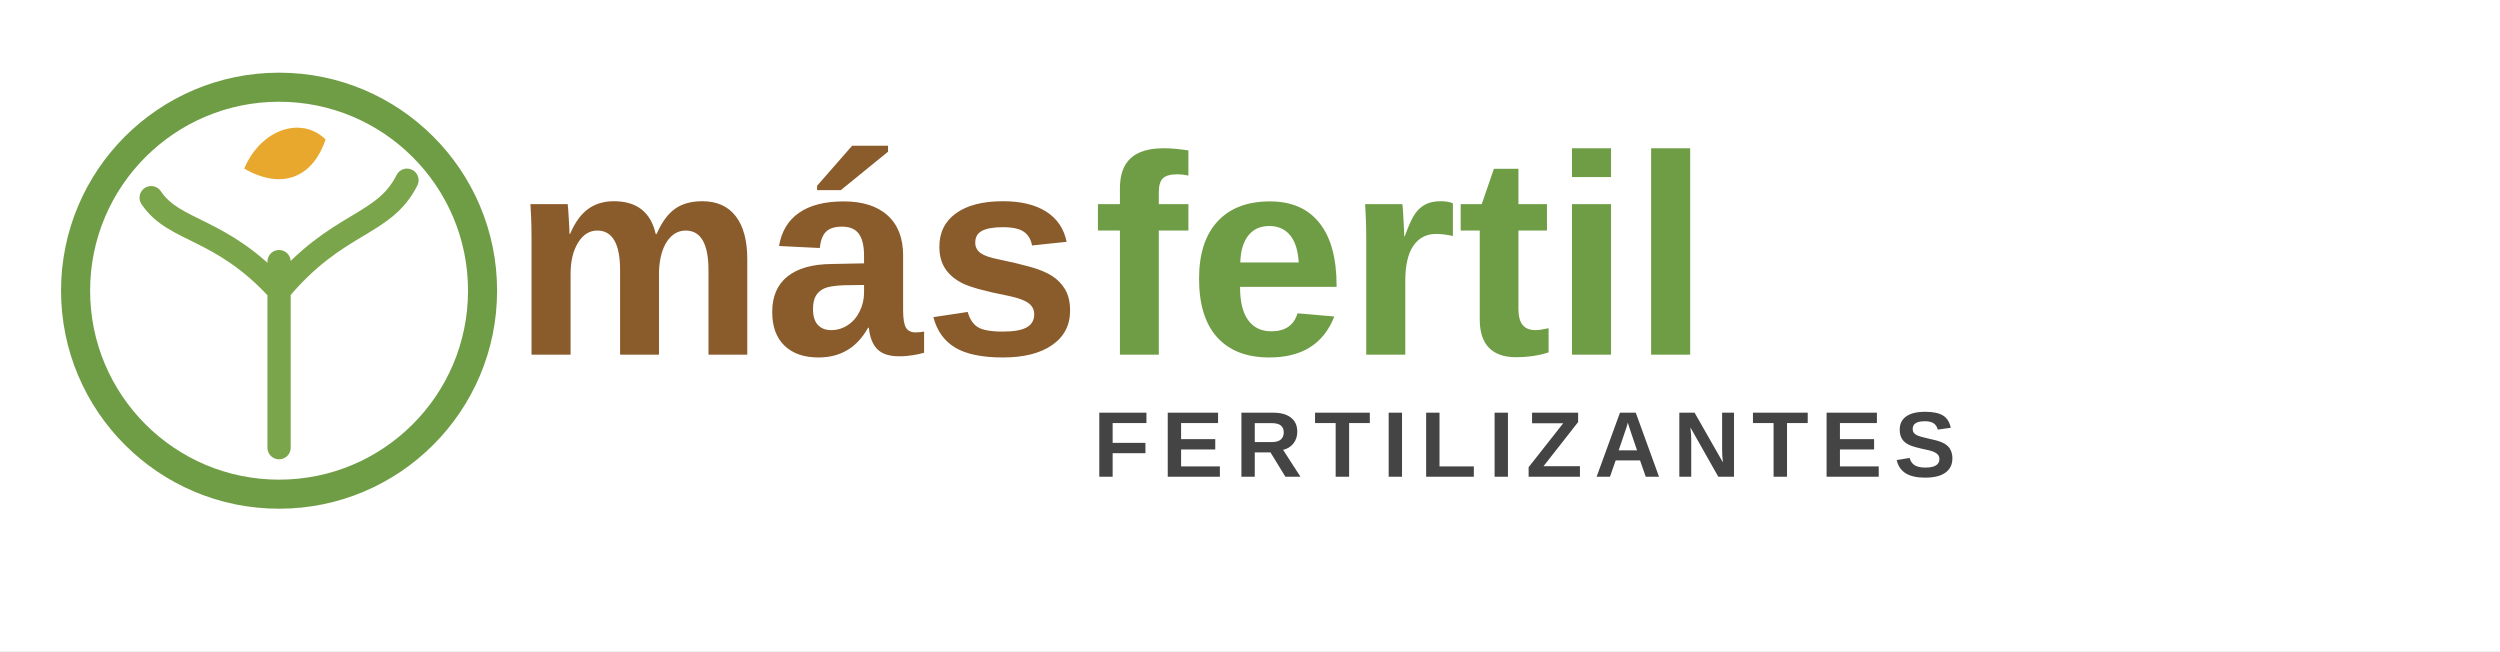
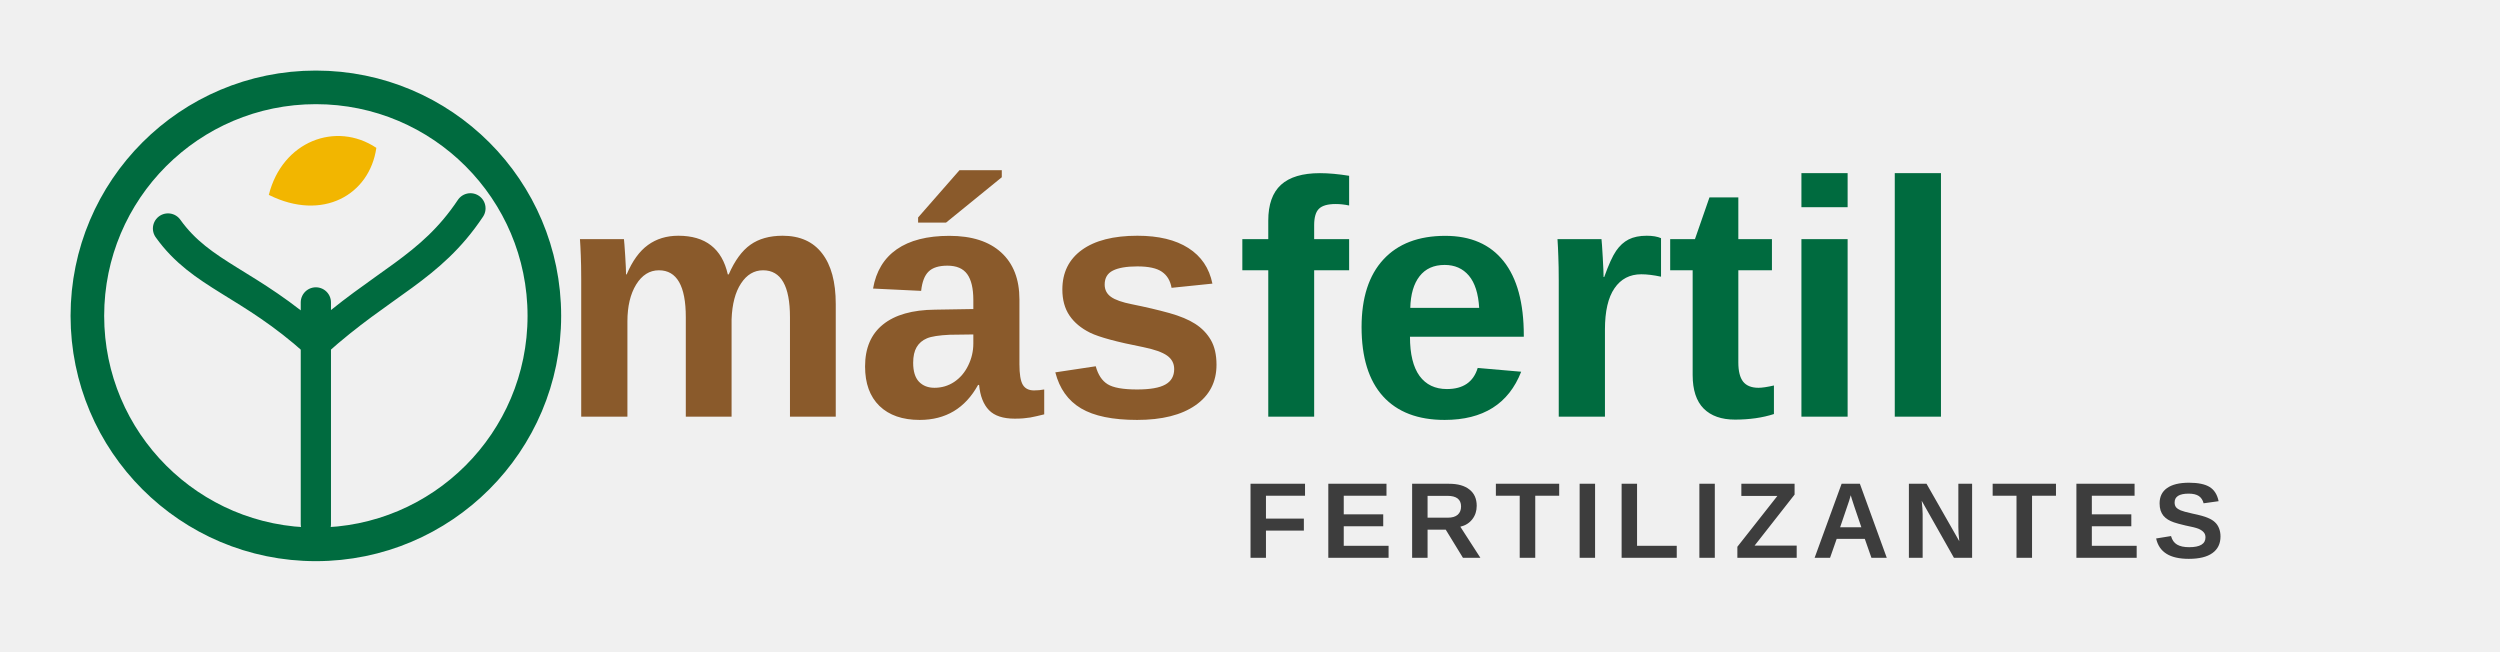
- <svg xmlns="http://www.w3.org/2000/svg" width="430" height="112" viewBox="0 0 430 112">
-   <rect width="430" height="112" fill="white" />
-   <circle cx="48" cy="50" r="35" fill="none" stroke="#6f9d45" stroke-width="5" />
-   <path d="M48 77V45M48 50C38 39 30 40 26 34M48 50C58 38 66 39 70 31" fill="none" stroke="#7aa54a" stroke-width="4" stroke-linecap="round" />
-   <path d="M42 29c3-7 10-9 14-5-2 6-7 9-14 5z" fill="#e7a82d" />
-   <text x="88" y="61" font-family="Arial,sans-serif" font-size="49" font-weight="700" fill="#8a5b2b">más</text>
-   <text x="188" y="61" font-family="Arial,sans-serif" font-size="49" font-weight="700" fill="#6f9d45">fertil</text>
-   <text x="188" y="82" font-family="Arial,sans-serif" font-size="16" font-weight="700" letter-spacing="2" fill="#444">FERTILIZANTES</text>
+ <svg xmlns="http://www.w3.org/2000/svg" width="372" height="97" viewBox="0 0 372 97">
+   <rect width="372" height="97" fill="none" />
+   <circle cx="47" cy="47" r="34" fill="none" stroke="#006B3F" stroke-width="5" />
+   <path d="M47 78V45M47 51C37 42 30 41 25 34M47 51C57 42 64 40 70 31" fill="none" stroke="#006B3F" stroke-width="4.5" stroke-linecap="round" />
+   <path d="M40 29c2-8 10-11 16-7-1 7-8 11-16 7z" fill="#F2B600" />
+   <text x="83" y="62" font-family="Arial,sans-serif" font-size="50" font-weight="700" fill="#8A5A2B">más</text>
+   <text x="184" y="62" font-family="Arial,sans-serif" font-size="50" font-weight="700" fill="#006B3F">fertil</text>
+   <text x="185" y="83" font-family="Arial,sans-serif" font-size="16" font-weight="700" letter-spacing="1.8" fill="#3D3D3D">FERTILIZANTES</text>
</svg>
